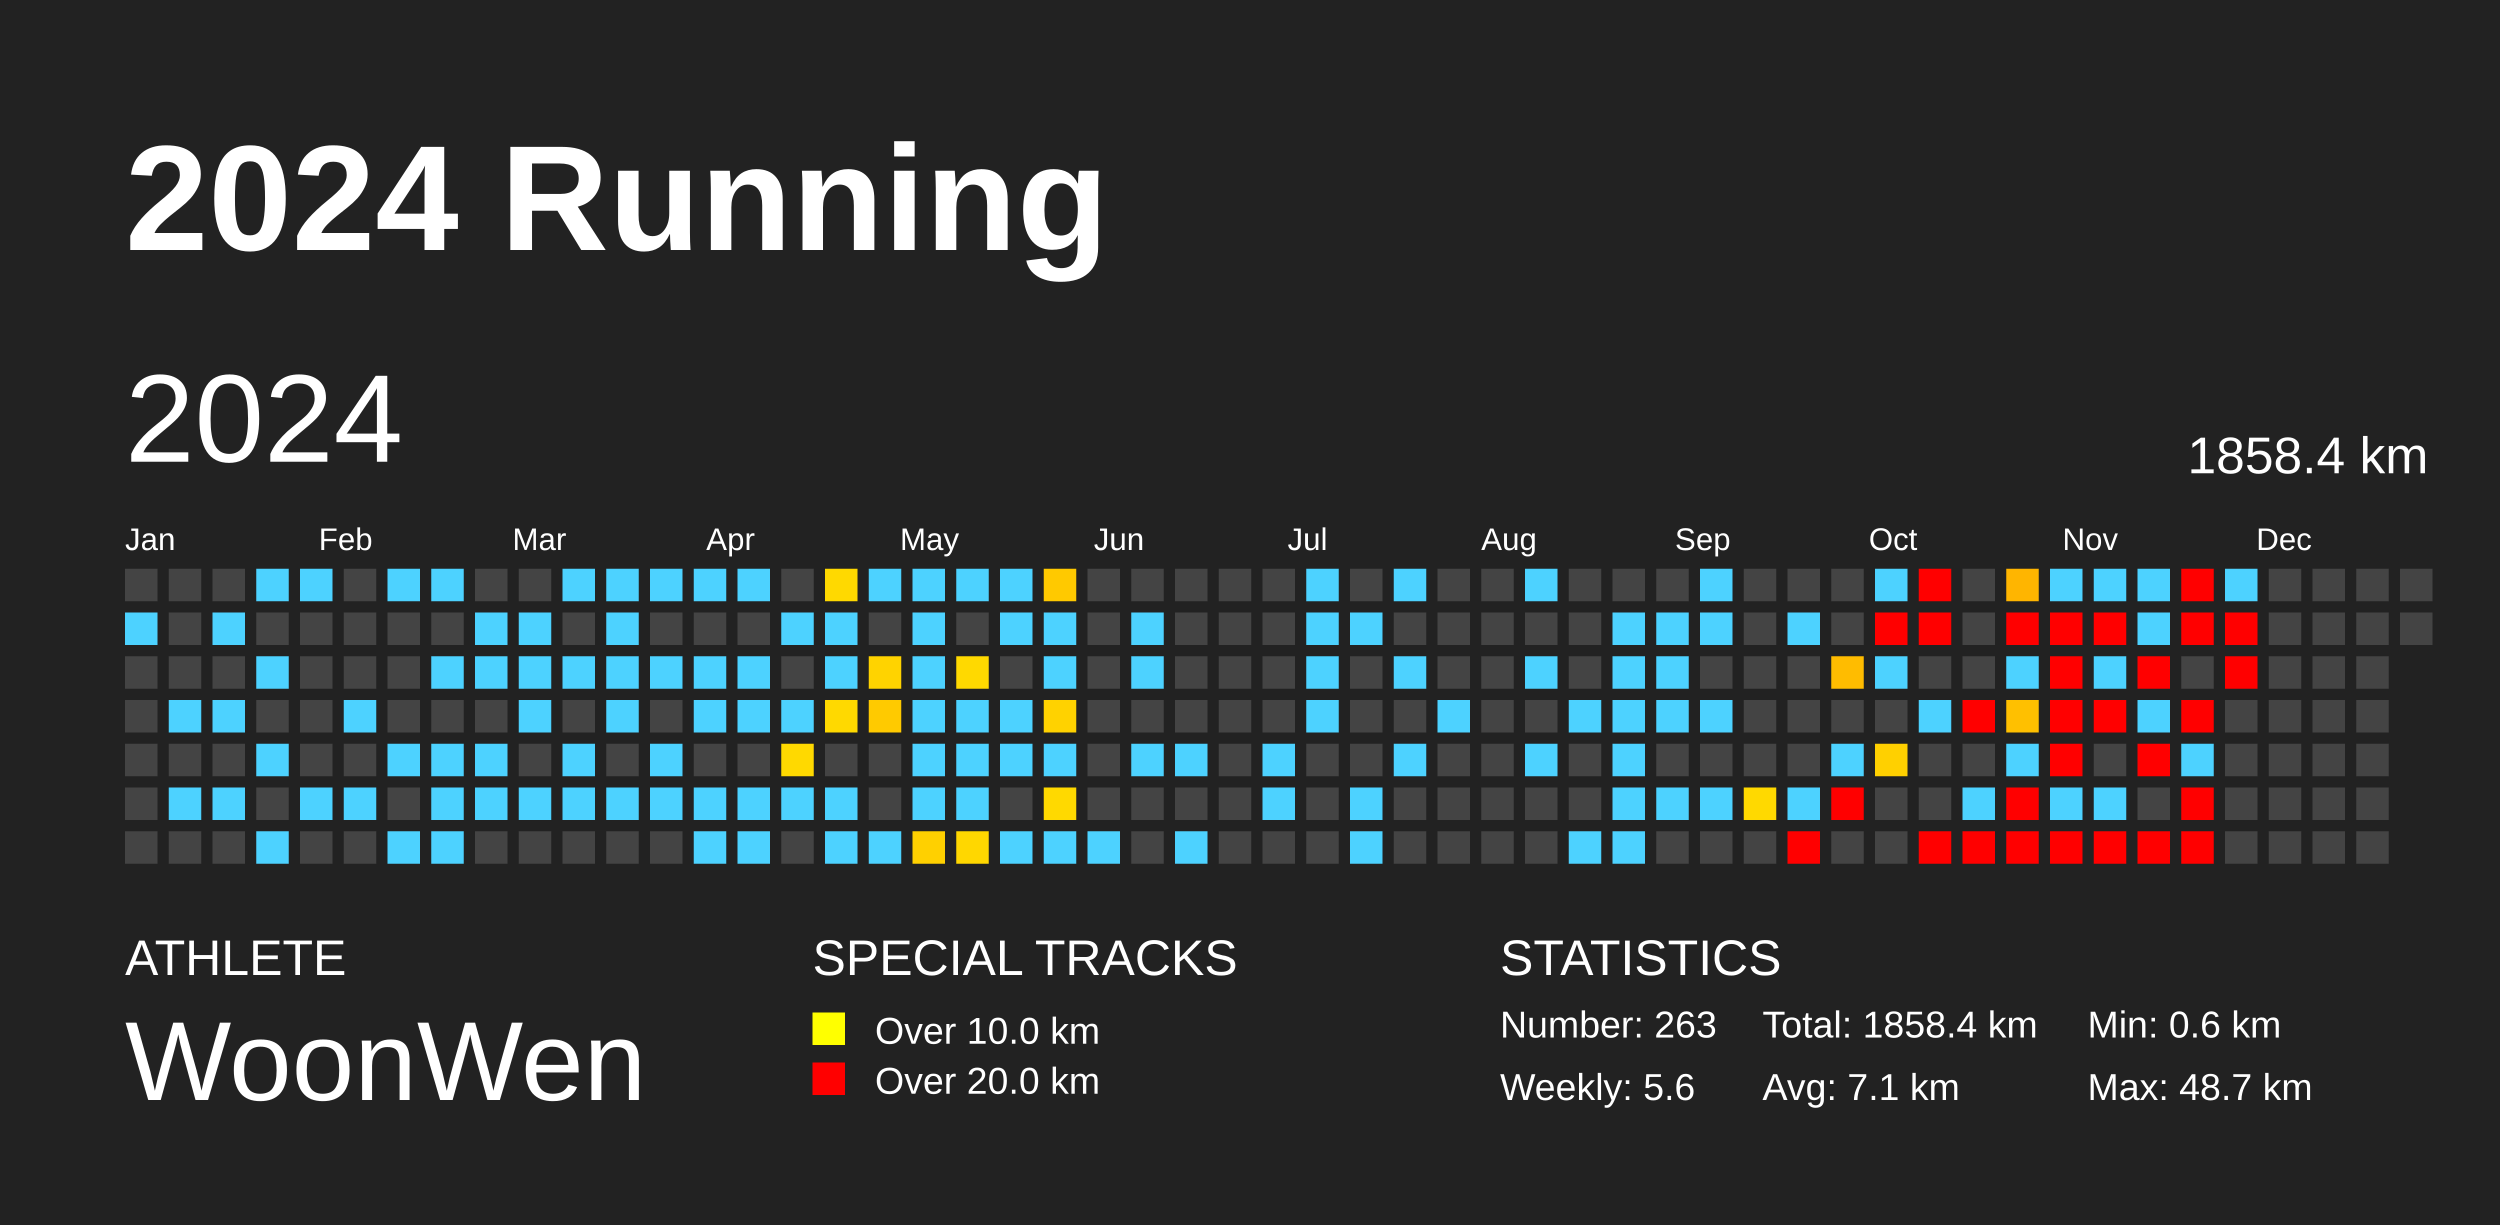
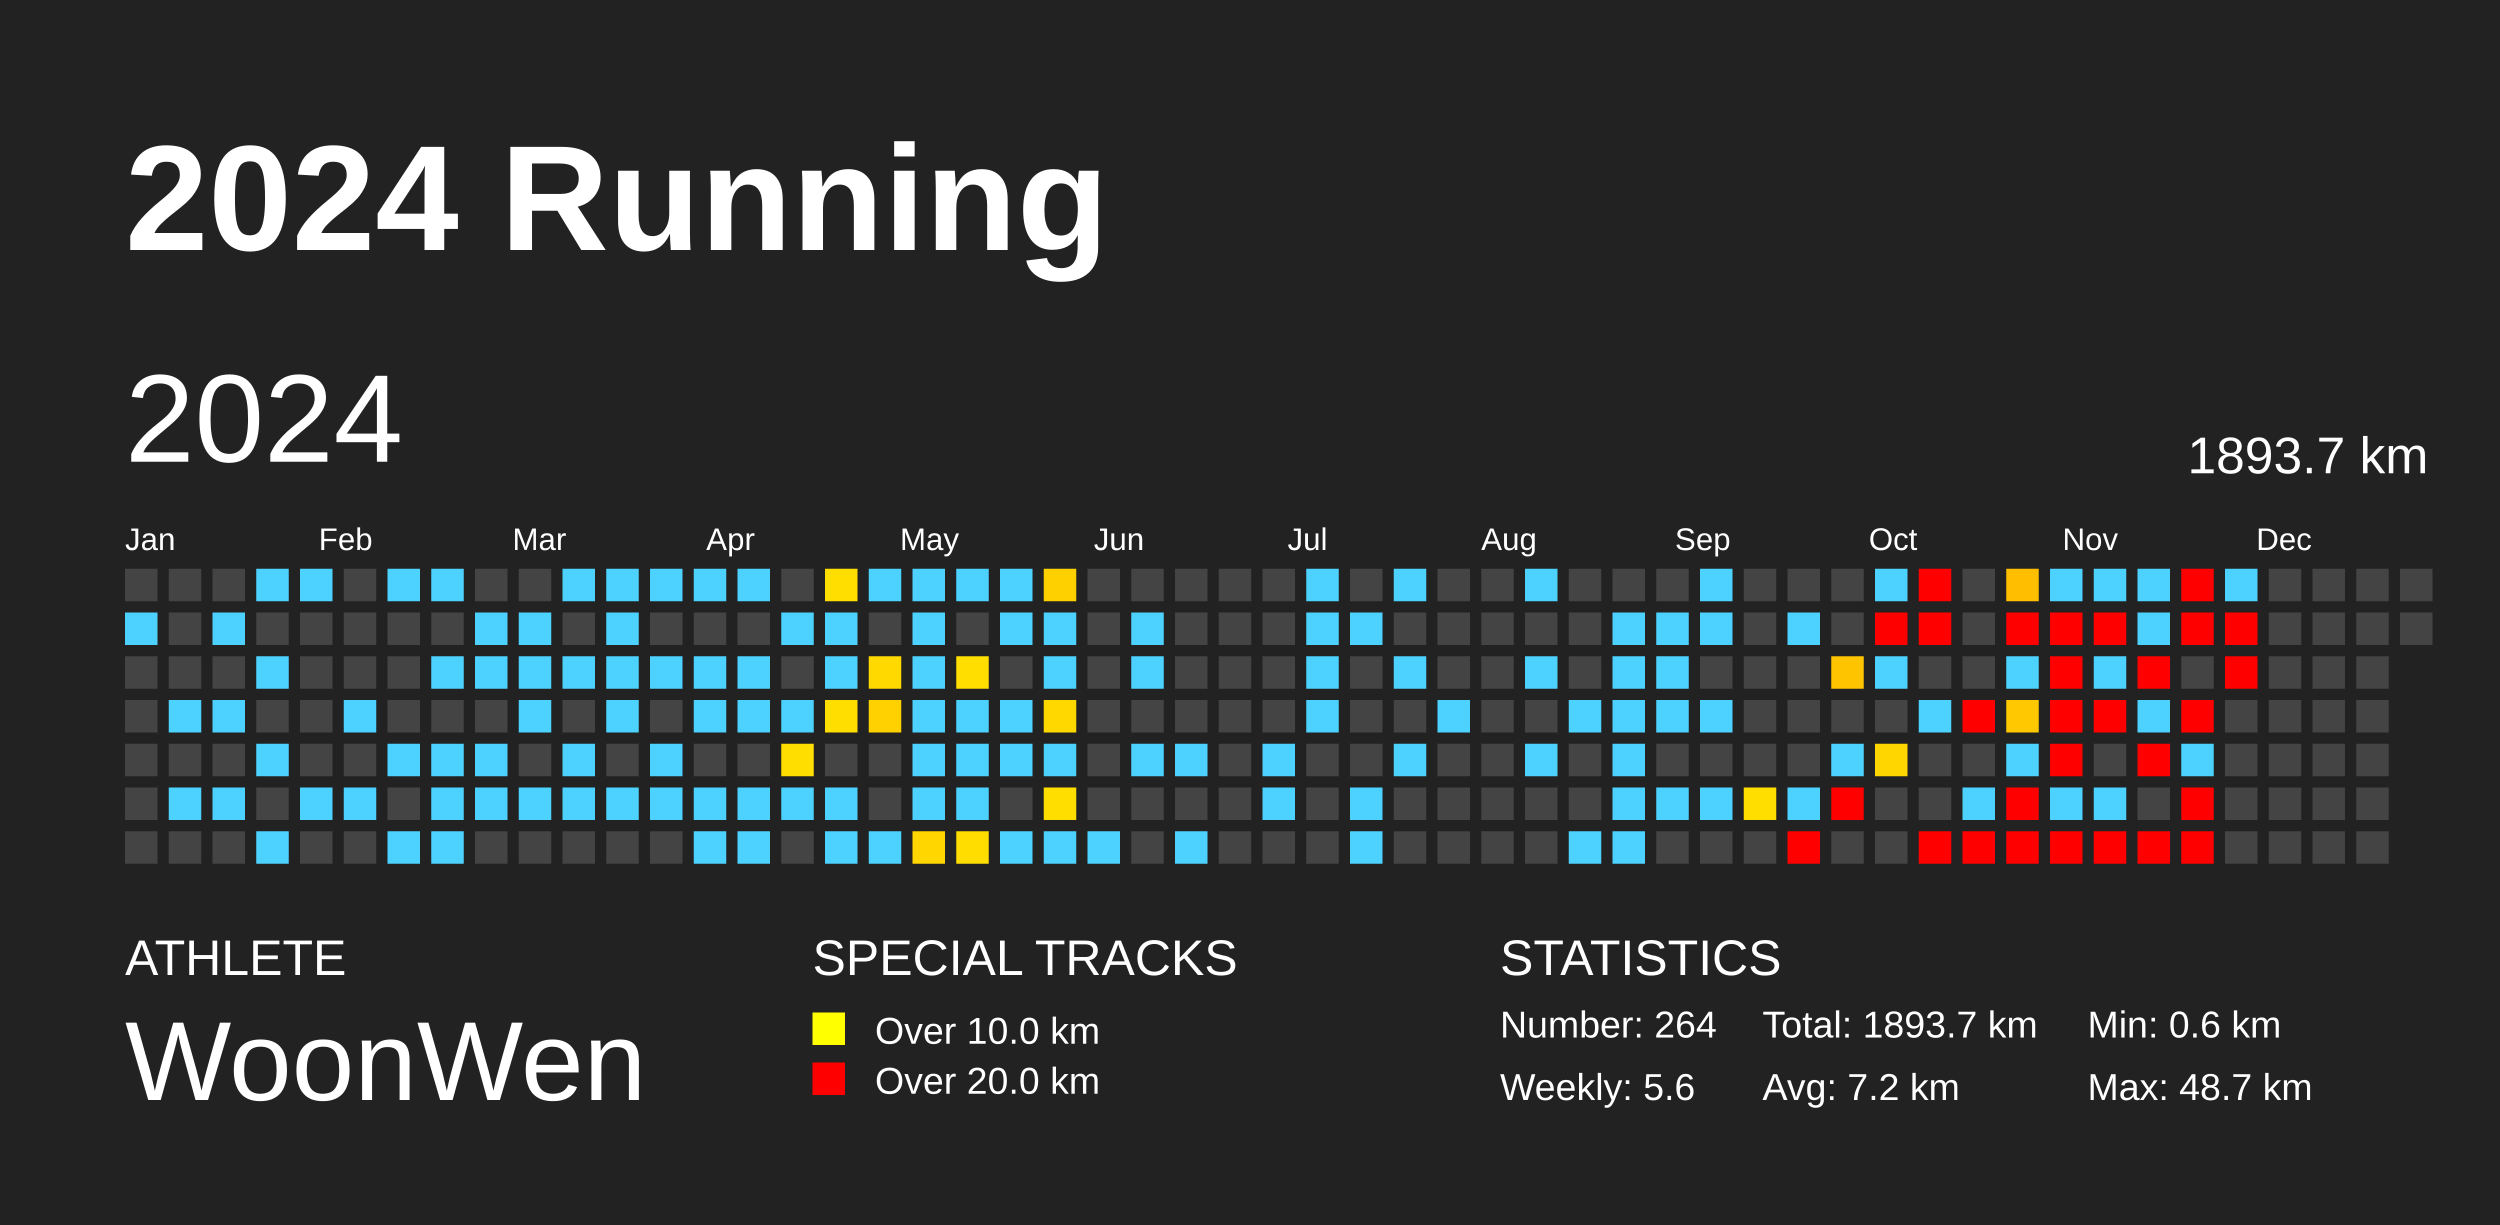
<svg xmlns="http://www.w3.org/2000/svg" baseProfile="full" height="98mm" version="1.1" viewBox="0,0,200,98" width="200mm">
  <defs />
  <rect fill="#222222" height="98" width="200" x="0" y="0" />
  <text fill="#FFFFFF" style="font-size:12px; font-family:Arial; font-weight:bold;" x="10" y="20">2024 Running</text>
  <text fill="#FFFFFF" style="font-size:4px; font-family:Arial" x="10" y="78">ATHLETE</text>
  <text fill="#FFFFFF" style="font-size:9px; font-family:Arial" x="10" y="88">WoonWen</text>
  <text fill="#FFFFFF" style="font-size:4px; font-family:Arial" x="65" y="78">SPECIAL TRACKS</text>
  <rect fill="yellow" height="2.6" width="2.6" x="65" y="81" />
  <text fill="#FFFFFF" style="font-size:3px; font-family:Arial" x="70" y="83.5">Over 10.0 km</text>
  <rect fill="red" height="2.6" width="2.6" x="65" y="85" />
  <text fill="#FFFFFF" style="font-size:3px; font-family:Arial" x="70" y="87.5">Over 20.0 km</text>
  <text fill="#FFFFFF" style="font-size:4px; font-family:Arial" x="120" y="78">STATISTICS</text>
-   <text fill="#FFFFFF" style="font-size:3px; font-family:Arial" x="120" y="83">Number: 263</text>
+   <text fill="#FFFFFF" style="font-size:3px; font-family:Arial" x="120" y="83">Number: 264</text>
  <text fill="#FFFFFF" style="font-size:3px; font-family:Arial" x="120" y="88">Weekly: 5.6</text>
-   <text fill="#FFFFFF" style="font-size:3px; font-family:Arial" x="141" y="83">Total: 1858.4 km</text>
-   <text fill="#FFFFFF" style="font-size:3px; font-family:Arial" x="141" y="88">Avg: 7.1 km</text>
+   <text fill="#FFFFFF" style="font-size:3px; font-family:Arial" x="141" y="83">Total: 1893.7 km</text>
+   <text fill="#FFFFFF" style="font-size:3px; font-family:Arial" x="141" y="88">Avg: 7.2 km</text>
  <text fill="#FFFFFF" style="font-size:3px; font-family:Arial" x="167" y="83">Min: 0.6 km</text>
  <text fill="#FFFFFF" style="font-size:3px; font-family:Arial" x="167" y="88">Max: 48.7 km</text>
  <text dominant-baseline="hanging" fill="#FFFFFF" style="font-size:10.0px; font-family:Arial;" x="10" y="30">2024</text>
-   <text dominant-baseline="hanging" fill="#FFFFFF" style="font-size:4.125px; font-family:Arial;" x="175" y="35">1858.4 km</text>
+   <text dominant-baseline="hanging" fill="#FFFFFF" style="font-size:4.125px; font-family:Arial;" x="175" y="35">1893.7 km</text>
  <text fill="#FFFFFF" style="font-size:2.5px; font-family:Arial" x="10.0" y="44">Jan</text>
  <text fill="#FFFFFF" style="font-size:2.5px; font-family:Arial" x="25.5" y="44">Feb</text>
  <text fill="#FFFFFF" style="font-size:2.5px; font-family:Arial" x="41.0" y="44">Mar</text>
  <text fill="#FFFFFF" style="font-size:2.5px; font-family:Arial" x="56.5" y="44">Apr</text>
  <text fill="#FFFFFF" style="font-size:2.5px; font-family:Arial" x="72.0" y="44">May</text>
  <text fill="#FFFFFF" style="font-size:2.5px; font-family:Arial" x="87.5" y="44">Jun</text>
  <text fill="#FFFFFF" style="font-size:2.5px; font-family:Arial" x="103.0" y="44">Jul</text>
  <text fill="#FFFFFF" style="font-size:2.5px; font-family:Arial" x="118.5" y="44">Aug</text>
  <text fill="#FFFFFF" style="font-size:2.5px; font-family:Arial" x="134.0" y="44">Sep</text>
  <text fill="#FFFFFF" style="font-size:2.5px; font-family:Arial" x="149.5" y="44">Oct</text>
  <text fill="#FFFFFF" style="font-size:2.5px; font-family:Arial" x="165.0" y="44">Nov</text>
  <text fill="#FFFFFF" style="font-size:2.5px; font-family:Arial" x="180.5" y="44">Dec</text>
  <rect fill="#444444" height="2.6" width="2.6" x="10.0" y="45.5" />
  <rect fill="#4dd2ff" height="2.6" width="2.6" x="10.0" y="49.0" />
  <rect fill="#444444" height="2.6" width="2.6" x="10.0" y="52.5" />
  <rect fill="#444444" height="2.6" width="2.6" x="10.0" y="56.0" />
  <rect fill="#444444" height="2.6" width="2.6" x="10.0" y="59.5" />
  <rect fill="#444444" height="2.6" width="2.6" x="10.0" y="63.0" />
  <rect fill="#444444" height="2.6" width="2.6" x="10.0" y="66.5" />
  <rect fill="#444444" height="2.6" width="2.6" x="13.5" y="45.5" />
  <rect fill="#444444" height="2.6" width="2.6" x="13.5" y="49.0" />
  <rect fill="#444444" height="2.6" width="2.6" x="13.5" y="52.5" />
  <rect fill="#4dd2ff" height="2.6" width="2.6" x="13.5" y="56.0" />
  <rect fill="#444444" height="2.6" width="2.6" x="13.5" y="59.5" />
  <rect fill="#4dd2ff" height="2.6" width="2.6" x="13.5" y="63.0" />
  <rect fill="#444444" height="2.6" width="2.6" x="13.5" y="66.5" />
  <rect fill="#444444" height="2.6" width="2.6" x="17.0" y="45.5" />
  <rect fill="#4dd2ff" height="2.6" width="2.6" x="17.0" y="49.0" />
  <rect fill="#444444" height="2.6" width="2.6" x="17.0" y="52.5" />
  <rect fill="#4dd2ff" height="2.6" width="2.6" x="17.0" y="56.0" />
  <rect fill="#444444" height="2.6" width="2.6" x="17.0" y="59.5" />
  <rect fill="#4dd2ff" height="2.6" width="2.6" x="17.0" y="63.0" />
  <rect fill="#444444" height="2.6" width="2.6" x="17.0" y="66.5" />
  <rect fill="#4dd2ff" height="2.6" width="2.6" x="20.5" y="45.5" />
  <rect fill="#444444" height="2.6" width="2.6" x="20.5" y="49.0" />
  <rect fill="#4dd2ff" height="2.6" width="2.6" x="20.5" y="52.5" />
  <rect fill="#444444" height="2.6" width="2.6" x="20.5" y="56.0" />
  <rect fill="#4dd2ff" height="2.6" width="2.6" x="20.5" y="59.5" />
  <rect fill="#444444" height="2.6" width="2.6" x="20.5" y="63.0" />
  <rect fill="#4dd2ff" height="2.6" width="2.6" x="20.5" y="66.5" />
  <rect fill="#4dd2ff" height="2.6" width="2.6" x="24.0" y="45.5" />
  <rect fill="#444444" height="2.6" width="2.6" x="24.0" y="49.0" />
  <rect fill="#444444" height="2.6" width="2.6" x="24.0" y="52.5" />
  <rect fill="#444444" height="2.6" width="2.6" x="24.0" y="56.0" />
  <rect fill="#444444" height="2.6" width="2.6" x="24.0" y="59.5" />
  <rect fill="#4dd2ff" height="2.6" width="2.6" x="24.0" y="63.0" />
  <rect fill="#444444" height="2.6" width="2.6" x="24.0" y="66.5" />
  <rect fill="#444444" height="2.6" width="2.6" x="27.5" y="45.5" />
  <rect fill="#444444" height="2.6" width="2.6" x="27.5" y="49.0" />
  <rect fill="#444444" height="2.6" width="2.6" x="27.5" y="52.5" />
  <rect fill="#4dd2ff" height="2.6" width="2.6" x="27.5" y="56.0" />
  <rect fill="#444444" height="2.6" width="2.6" x="27.5" y="59.5" />
  <rect fill="#4dd2ff" height="2.6" width="2.6" x="27.5" y="63.0" />
  <rect fill="#444444" height="2.6" width="2.6" x="27.5" y="66.5" />
  <rect fill="#4dd2ff" height="2.6" width="2.6" x="31.0" y="45.5" />
  <rect fill="#444444" height="2.6" width="2.6" x="31.0" y="49.0" />
  <rect fill="#444444" height="2.6" width="2.6" x="31.0" y="52.5" />
  <rect fill="#444444" height="2.6" width="2.6" x="31.0" y="56.0" />
  <rect fill="#4dd2ff" height="2.6" width="2.6" x="31.0" y="59.5" />
  <rect fill="#444444" height="2.6" width="2.6" x="31.0" y="63.0" />
  <rect fill="#4dd2ff" height="2.6" width="2.6" x="31.0" y="66.5" />
  <rect fill="#4dd2ff" height="2.6" width="2.6" x="34.5" y="45.5" />
  <rect fill="#444444" height="2.6" width="2.6" x="34.5" y="49.0" />
  <rect fill="#4dd2ff" height="2.6" width="2.6" x="34.5" y="52.5" />
  <rect fill="#444444" height="2.6" width="2.6" x="34.5" y="56.0" />
  <rect fill="#4dd2ff" height="2.6" width="2.6" x="34.5" y="59.5" />
  <rect fill="#4dd2ff" height="2.6" width="2.6" x="34.5" y="63.0" />
  <rect fill="#4dd2ff" height="2.6" width="2.6" x="34.5" y="66.5" />
  <rect fill="#444444" height="2.6" width="2.6" x="38.0" y="45.5" />
  <rect fill="#4dd2ff" height="2.6" width="2.6" x="38.0" y="49.0" />
  <rect fill="#4dd2ff" height="2.6" width="2.6" x="38.0" y="52.5" />
  <rect fill="#444444" height="2.6" width="2.6" x="38.0" y="56.0" />
  <rect fill="#4dd2ff" height="2.6" width="2.6" x="38.0" y="59.5" />
  <rect fill="#4dd2ff" height="2.6" width="2.6" x="38.0" y="63.0" />
  <rect fill="#444444" height="2.6" width="2.6" x="38.0" y="66.5" />
  <rect fill="#444444" height="2.6" width="2.6" x="41.5" y="45.5" />
  <rect fill="#4dd2ff" height="2.6" width="2.6" x="41.5" y="49.0" />
  <rect fill="#4dd2ff" height="2.6" width="2.6" x="41.5" y="52.5" />
  <rect fill="#4dd2ff" height="2.6" width="2.6" x="41.5" y="56.0" />
  <rect fill="#444444" height="2.6" width="2.6" x="41.5" y="59.5" />
  <rect fill="#4dd2ff" height="2.6" width="2.6" x="41.5" y="63.0" />
  <rect fill="#444444" height="2.6" width="2.6" x="41.5" y="66.5" />
  <rect fill="#4dd2ff" height="2.6" width="2.6" x="45.0" y="45.5" />
  <rect fill="#444444" height="2.6" width="2.6" x="45.0" y="49.0" />
  <rect fill="#4dd2ff" height="2.6" width="2.6" x="45.0" y="52.5" />
  <rect fill="#444444" height="2.6" width="2.6" x="45.0" y="56.0" />
  <rect fill="#4dd2ff" height="2.6" width="2.6" x="45.0" y="59.5" />
  <rect fill="#4dd2ff" height="2.6" width="2.6" x="45.0" y="63.0" />
  <rect fill="#444444" height="2.6" width="2.6" x="45.0" y="66.5" />
  <rect fill="#4dd2ff" height="2.6" width="2.6" x="48.5" y="45.5" />
  <rect fill="#4dd2ff" height="2.6" width="2.6" x="48.5" y="49.0" />
  <rect fill="#4dd2ff" height="2.6" width="2.6" x="48.5" y="52.5" />
  <rect fill="#4dd2ff" height="2.6" width="2.6" x="48.5" y="56.0" />
  <rect fill="#444444" height="2.6" width="2.6" x="48.5" y="59.5" />
  <rect fill="#4dd2ff" height="2.6" width="2.6" x="48.5" y="63.0" />
  <rect fill="#444444" height="2.6" width="2.6" x="48.5" y="66.5" />
  <rect fill="#4dd2ff" height="2.6" width="2.6" x="52.0" y="45.5" />
  <rect fill="#444444" height="2.6" width="2.6" x="52.0" y="49.0" />
  <rect fill="#4dd2ff" height="2.6" width="2.6" x="52.0" y="52.5" />
  <rect fill="#444444" height="2.6" width="2.6" x="52.0" y="56.0" />
  <rect fill="#4dd2ff" height="2.6" width="2.6" x="52.0" y="59.5" />
  <rect fill="#4dd2ff" height="2.6" width="2.6" x="52.0" y="63.0" />
  <rect fill="#444444" height="2.6" width="2.6" x="52.0" y="66.5" />
  <rect fill="#4dd2ff" height="2.6" width="2.6" x="55.5" y="45.5" />
  <rect fill="#444444" height="2.6" width="2.6" x="55.5" y="49.0" />
  <rect fill="#4dd2ff" height="2.6" width="2.6" x="55.5" y="52.5" />
  <rect fill="#4dd2ff" height="2.6" width="2.6" x="55.5" y="56.0" />
  <rect fill="#444444" height="2.6" width="2.6" x="55.5" y="59.5" />
  <rect fill="#4dd2ff" height="2.6" width="2.6" x="55.5" y="63.0" />
  <rect fill="#4dd2ff" height="2.6" width="2.6" x="55.5" y="66.5" />
  <rect fill="#4dd2ff" height="2.6" width="2.6" x="59.0" y="45.5" />
  <rect fill="#444444" height="2.6" width="2.6" x="59.0" y="49.0" />
  <rect fill="#4dd2ff" height="2.6" width="2.6" x="59.0" y="52.5" />
  <rect fill="#4dd2ff" height="2.6" width="2.6" x="59.0" y="56.0" />
  <rect fill="#444444" height="2.6" width="2.6" x="59.0" y="59.5" />
  <rect fill="#4dd2ff" height="2.6" width="2.6" x="59.0" y="63.0" />
  <rect fill="#4dd2ff" height="2.6" width="2.6" x="59.0" y="66.5" />
  <rect fill="#444444" height="2.6" width="2.6" x="62.5" y="45.5" />
  <rect fill="#4dd2ff" height="2.6" width="2.6" x="62.5" y="49.0" />
  <rect fill="#444444" height="2.6" width="2.6" x="62.5" y="52.5" />
  <rect fill="#4dd2ff" height="2.6" width="2.6" x="62.5" y="56.0" />
-   <rect fill="#ffd900" height="2.6" width="2.6" x="62.5" y="59.5" />
+   <rect fill="#ffde00" height="2.6" width="2.6" x="62.5" y="59.5" />
  <rect fill="#4dd2ff" height="2.6" width="2.6" x="62.5" y="63.0" />
  <rect fill="#444444" height="2.6" width="2.6" x="62.5" y="66.5" />
-   <rect fill="#ffd900" height="2.6" width="2.6" x="66.0" y="45.5" />
+   <rect fill="#ffde00" height="2.6" width="2.6" x="66.0" y="45.5" />
  <rect fill="#4dd2ff" height="2.6" width="2.6" x="66.0" y="49.0" />
  <rect fill="#4dd2ff" height="2.6" width="2.6" x="66.0" y="52.5" />
-   <rect fill="#ffd900" height="2.6" width="2.6" x="66.0" y="56.0" />
+   <rect fill="#ffde00" height="2.6" width="2.6" x="66.0" y="56.0" />
  <rect fill="#444444" height="2.6" width="2.6" x="66.0" y="59.5" />
  <rect fill="#4dd2ff" height="2.6" width="2.6" x="66.0" y="63.0" />
  <rect fill="#4dd2ff" height="2.6" width="2.6" x="66.0" y="66.5" />
  <rect fill="#4dd2ff" height="2.6" width="2.6" x="69.5" y="45.5" />
  <rect fill="#444444" height="2.6" width="2.6" x="69.5" y="49.0" />
-   <rect fill="#ffd300" height="2.6" width="2.6" x="69.5" y="52.5" />
-   <rect fill="#ffca00" height="2.6" width="2.6" x="69.5" y="56.0" />
+   <rect fill="#ffd900" height="2.6" width="2.6" x="69.5" y="52.5" />
+   <rect fill="#ffd100" height="2.6" width="2.6" x="69.5" y="56.0" />
  <rect fill="#444444" height="2.6" width="2.6" x="69.5" y="59.5" />
  <rect fill="#444444" height="2.6" width="2.6" x="69.5" y="63.0" />
  <rect fill="#4dd2ff" height="2.6" width="2.6" x="69.5" y="66.5" />
  <rect fill="#4dd2ff" height="2.6" width="2.6" x="73.0" y="45.5" />
  <rect fill="#4dd2ff" height="2.6" width="2.6" x="73.0" y="49.0" />
  <rect fill="#4dd2ff" height="2.6" width="2.6" x="73.0" y="52.5" />
  <rect fill="#4dd2ff" height="2.6" width="2.6" x="73.0" y="56.0" />
  <rect fill="#4dd2ff" height="2.6" width="2.6" x="73.0" y="59.5" />
  <rect fill="#4dd2ff" height="2.6" width="2.6" x="73.0" y="63.0" />
-   <rect fill="#ffd000" height="2.6" width="2.6" x="73.0" y="66.5" />
+   <rect fill="#ffd600" height="2.6" width="2.6" x="73.0" y="66.5" />
  <rect fill="#4dd2ff" height="2.6" width="2.6" x="76.5" y="45.5" />
  <rect fill="#444444" height="2.6" width="2.6" x="76.5" y="49.0" />
-   <rect fill="#ffd900" height="2.6" width="2.6" x="76.5" y="52.5" />
+   <rect fill="#ffde00" height="2.6" width="2.6" x="76.5" y="52.5" />
  <rect fill="#4dd2ff" height="2.6" width="2.6" x="76.5" y="56.0" />
  <rect fill="#4dd2ff" height="2.6" width="2.6" x="76.5" y="59.5" />
  <rect fill="#4dd2ff" height="2.6" width="2.6" x="76.5" y="63.0" />
-   <rect fill="#ffd700" height="2.6" width="2.6" x="76.5" y="66.5" />
+   <rect fill="#ffdd00" height="2.6" width="2.6" x="76.5" y="66.5" />
  <rect fill="#4dd2ff" height="2.6" width="2.6" x="80.0" y="45.5" />
  <rect fill="#4dd2ff" height="2.6" width="2.6" x="80.0" y="49.0" />
  <rect fill="#444444" height="2.6" width="2.6" x="80.0" y="52.5" />
  <rect fill="#4dd2ff" height="2.6" width="2.6" x="80.0" y="56.0" />
  <rect fill="#4dd2ff" height="2.6" width="2.6" x="80.0" y="59.5" />
  <rect fill="#444444" height="2.6" width="2.6" x="80.0" y="63.0" />
  <rect fill="#4dd2ff" height="2.6" width="2.6" x="80.0" y="66.5" />
-   <rect fill="#ffc900" height="2.6" width="2.6" x="83.5" y="45.5" />
+   <rect fill="#ffd000" height="2.6" width="2.6" x="83.5" y="45.5" />
  <rect fill="#4dd2ff" height="2.6" width="2.6" x="83.5" y="49.0" />
  <rect fill="#4dd2ff" height="2.6" width="2.6" x="83.5" y="52.5" />
-   <rect fill="#ffd200" height="2.6" width="2.6" x="83.5" y="56.0" />
+   <rect fill="#ffd800" height="2.6" width="2.6" x="83.5" y="56.0" />
  <rect fill="#4dd2ff" height="2.6" width="2.6" x="83.5" y="59.5" />
-   <rect fill="#ffd900" height="2.6" width="2.6" x="83.5" y="63.0" />
+   <rect fill="#ffde00" height="2.6" width="2.6" x="83.5" y="63.0" />
  <rect fill="#4dd2ff" height="2.6" width="2.6" x="83.5" y="66.5" />
  <rect fill="#444444" height="2.6" width="2.6" x="87.0" y="45.5" />
  <rect fill="#444444" height="2.6" width="2.6" x="87.0" y="49.0" />
  <rect fill="#444444" height="2.6" width="2.6" x="87.0" y="52.5" />
  <rect fill="#444444" height="2.6" width="2.6" x="87.0" y="56.0" />
  <rect fill="#444444" height="2.6" width="2.6" x="87.0" y="59.5" />
  <rect fill="#444444" height="2.6" width="2.6" x="87.0" y="63.0" />
  <rect fill="#4dd2ff" height="2.6" width="2.6" x="87.0" y="66.5" />
  <rect fill="#444444" height="2.6" width="2.6" x="90.5" y="45.5" />
  <rect fill="#4dd2ff" height="2.6" width="2.6" x="90.5" y="49.0" />
  <rect fill="#4dd2ff" height="2.6" width="2.6" x="90.5" y="52.5" />
  <rect fill="#444444" height="2.6" width="2.6" x="90.5" y="56.0" />
  <rect fill="#4dd2ff" height="2.6" width="2.6" x="90.5" y="59.5" />
  <rect fill="#444444" height="2.6" width="2.6" x="90.5" y="63.0" />
  <rect fill="#444444" height="2.6" width="2.6" x="90.5" y="66.5" />
  <rect fill="#444444" height="2.6" width="2.6" x="94.0" y="45.5" />
  <rect fill="#444444" height="2.6" width="2.6" x="94.0" y="49.0" />
  <rect fill="#444444" height="2.6" width="2.6" x="94.0" y="52.5" />
  <rect fill="#444444" height="2.6" width="2.6" x="94.0" y="56.0" />
  <rect fill="#4dd2ff" height="2.6" width="2.6" x="94.0" y="59.5" />
  <rect fill="#444444" height="2.6" width="2.6" x="94.0" y="63.0" />
  <rect fill="#4dd2ff" height="2.6" width="2.6" x="94.0" y="66.5" />
  <rect fill="#444444" height="2.6" width="2.6" x="97.5" y="45.5" />
  <rect fill="#444444" height="2.6" width="2.6" x="97.5" y="49.0" />
  <rect fill="#444444" height="2.6" width="2.6" x="97.5" y="52.5" />
  <rect fill="#444444" height="2.6" width="2.6" x="97.5" y="56.0" />
  <rect fill="#444444" height="2.6" width="2.6" x="97.5" y="59.5" />
  <rect fill="#444444" height="2.6" width="2.6" x="97.5" y="63.0" />
  <rect fill="#444444" height="2.6" width="2.6" x="97.5" y="66.5" />
  <rect fill="#444444" height="2.6" width="2.6" x="101.0" y="45.5" />
  <rect fill="#444444" height="2.6" width="2.6" x="101.0" y="49.0" />
  <rect fill="#444444" height="2.6" width="2.6" x="101.0" y="52.5" />
  <rect fill="#444444" height="2.6" width="2.6" x="101.0" y="56.0" />
  <rect fill="#4dd2ff" height="2.6" width="2.6" x="101.0" y="59.5" />
  <rect fill="#4dd2ff" height="2.6" width="2.6" x="101.0" y="63.0" />
  <rect fill="#444444" height="2.6" width="2.6" x="101.0" y="66.5" />
  <rect fill="#4dd2ff" height="2.6" width="2.6" x="104.5" y="45.5" />
  <rect fill="#4dd2ff" height="2.6" width="2.6" x="104.5" y="49.0" />
  <rect fill="#4dd2ff" height="2.6" width="2.6" x="104.5" y="52.5" />
  <rect fill="#4dd2ff" height="2.6" width="2.6" x="104.5" y="56.0" />
  <rect fill="#444444" height="2.6" width="2.6" x="104.5" y="59.5" />
  <rect fill="#444444" height="2.6" width="2.6" x="104.5" y="63.0" />
  <rect fill="#444444" height="2.6" width="2.6" x="104.5" y="66.5" />
  <rect fill="#444444" height="2.6" width="2.6" x="108.0" y="45.5" />
  <rect fill="#4dd2ff" height="2.6" width="2.6" x="108.0" y="49.0" />
  <rect fill="#444444" height="2.6" width="2.6" x="108.0" y="52.5" />
  <rect fill="#444444" height="2.6" width="2.6" x="108.0" y="56.0" />
  <rect fill="#444444" height="2.6" width="2.6" x="108.0" y="59.5" />
  <rect fill="#4dd2ff" height="2.6" width="2.6" x="108.0" y="63.0" />
  <rect fill="#4dd2ff" height="2.6" width="2.6" x="108.0" y="66.5" />
  <rect fill="#4dd2ff" height="2.6" width="2.6" x="111.5" y="45.5" />
  <rect fill="#444444" height="2.6" width="2.6" x="111.5" y="49.0" />
  <rect fill="#4dd2ff" height="2.6" width="2.6" x="111.5" y="52.5" />
  <rect fill="#444444" height="2.6" width="2.6" x="111.5" y="56.0" />
  <rect fill="#4dd2ff" height="2.6" width="2.6" x="111.5" y="59.5" />
  <rect fill="#444444" height="2.6" width="2.6" x="111.5" y="63.0" />
  <rect fill="#444444" height="2.6" width="2.6" x="111.5" y="66.5" />
  <rect fill="#444444" height="2.6" width="2.6" x="115.0" y="45.5" />
  <rect fill="#444444" height="2.6" width="2.6" x="115.0" y="49.0" />
  <rect fill="#444444" height="2.6" width="2.6" x="115.0" y="52.5" />
  <rect fill="#4dd2ff" height="2.6" width="2.6" x="115.0" y="56.0" />
  <rect fill="#444444" height="2.6" width="2.6" x="115.0" y="59.5" />
  <rect fill="#444444" height="2.6" width="2.6" x="115.0" y="63.0" />
  <rect fill="#444444" height="2.6" width="2.6" x="115.0" y="66.5" />
  <rect fill="#444444" height="2.6" width="2.6" x="118.5" y="45.5" />
  <rect fill="#444444" height="2.6" width="2.6" x="118.5" y="49.0" />
  <rect fill="#444444" height="2.6" width="2.6" x="118.5" y="52.5" />
  <rect fill="#444444" height="2.6" width="2.6" x="118.5" y="56.0" />
  <rect fill="#444444" height="2.6" width="2.6" x="118.5" y="59.5" />
  <rect fill="#444444" height="2.6" width="2.6" x="118.5" y="63.0" />
  <rect fill="#444444" height="2.6" width="2.6" x="118.5" y="66.5" />
  <rect fill="#4dd2ff" height="2.6" width="2.6" x="122.0" y="45.5" />
  <rect fill="#444444" height="2.6" width="2.6" x="122.0" y="49.0" />
  <rect fill="#4dd2ff" height="2.6" width="2.6" x="122.0" y="52.5" />
  <rect fill="#444444" height="2.6" width="2.6" x="122.0" y="56.0" />
  <rect fill="#4dd2ff" height="2.6" width="2.6" x="122.0" y="59.5" />
  <rect fill="#444444" height="2.6" width="2.6" x="122.0" y="63.0" />
  <rect fill="#444444" height="2.6" width="2.6" x="122.0" y="66.5" />
  <rect fill="#444444" height="2.6" width="2.6" x="125.5" y="45.5" />
  <rect fill="#444444" height="2.6" width="2.6" x="125.5" y="49.0" />
  <rect fill="#444444" height="2.6" width="2.6" x="125.5" y="52.5" />
  <rect fill="#4dd2ff" height="2.6" width="2.6" x="125.5" y="56.0" />
  <rect fill="#444444" height="2.6" width="2.6" x="125.5" y="59.5" />
  <rect fill="#444444" height="2.6" width="2.6" x="125.5" y="63.0" />
  <rect fill="#4dd2ff" height="2.6" width="2.6" x="125.5" y="66.5" />
  <rect fill="#444444" height="2.6" width="2.6" x="129.0" y="45.5" />
  <rect fill="#4dd2ff" height="2.6" width="2.6" x="129.0" y="49.0" />
  <rect fill="#4dd2ff" height="2.6" width="2.6" x="129.0" y="52.5" />
  <rect fill="#4dd2ff" height="2.6" width="2.6" x="129.0" y="56.0" />
  <rect fill="#4dd2ff" height="2.6" width="2.6" x="129.0" y="59.5" />
  <rect fill="#4dd2ff" height="2.6" width="2.6" x="129.0" y="63.0" />
  <rect fill="#4dd2ff" height="2.6" width="2.6" x="129.0" y="66.5" />
  <rect fill="#444444" height="2.6" width="2.6" x="132.5" y="45.5" />
  <rect fill="#4dd2ff" height="2.6" width="2.6" x="132.5" y="49.0" />
  <rect fill="#4dd2ff" height="2.6" width="2.6" x="132.5" y="52.5" />
  <rect fill="#4dd2ff" height="2.6" width="2.6" x="132.5" y="56.0" />
  <rect fill="#444444" height="2.6" width="2.6" x="132.5" y="59.5" />
  <rect fill="#4dd2ff" height="2.6" width="2.6" x="132.5" y="63.0" />
  <rect fill="#444444" height="2.6" width="2.6" x="132.5" y="66.5" />
  <rect fill="#4dd2ff" height="2.6" width="2.6" x="136.0" y="45.5" />
  <rect fill="#4dd2ff" height="2.6" width="2.6" x="136.0" y="49.0" />
  <rect fill="#444444" height="2.6" width="2.6" x="136.0" y="52.5" />
  <rect fill="#4dd2ff" height="2.6" width="2.6" x="136.0" y="56.0" />
  <rect fill="#444444" height="2.6" width="2.6" x="136.0" y="59.5" />
  <rect fill="#4dd2ff" height="2.6" width="2.6" x="136.0" y="63.0" />
  <rect fill="#444444" height="2.6" width="2.6" x="136.0" y="66.5" />
  <rect fill="#444444" height="2.6" width="2.6" x="139.5" y="45.5" />
  <rect fill="#444444" height="2.6" width="2.6" x="139.5" y="49.0" />
  <rect fill="#444444" height="2.6" width="2.6" x="139.5" y="52.5" />
  <rect fill="#444444" height="2.6" width="2.6" x="139.5" y="56.0" />
  <rect fill="#444444" height="2.6" width="2.6" x="139.5" y="59.5" />
-   <rect fill="#ffd900" height="2.6" width="2.6" x="139.5" y="63.0" />
+   <rect fill="#ffde00" height="2.6" width="2.6" x="139.5" y="63.0" />
  <rect fill="#444444" height="2.6" width="2.6" x="139.5" y="66.5" />
  <rect fill="#444444" height="2.6" width="2.6" x="143.0" y="45.5" />
  <rect fill="#4dd2ff" height="2.6" width="2.6" x="143.0" y="49.0" />
  <rect fill="#444444" height="2.6" width="2.6" x="143.0" y="52.5" />
  <rect fill="#444444" height="2.6" width="2.6" x="143.0" y="56.0" />
  <rect fill="#444444" height="2.6" width="2.6" x="143.0" y="59.5" />
  <rect fill="#4dd2ff" height="2.6" width="2.6" x="143.0" y="63.0" />
  <rect fill="red" height="2.6" width="2.6" x="143.0" y="66.5" />
  <rect fill="#444444" height="2.6" width="2.6" x="146.5" y="45.5" />
  <rect fill="#444444" height="2.6" width="2.6" x="146.5" y="49.0" />
-   <rect fill="#ffbc00" height="2.6" width="2.6" x="146.5" y="52.5" />
+   <rect fill="#ffc400" height="2.6" width="2.6" x="146.5" y="52.5" />
  <rect fill="#444444" height="2.6" width="2.6" x="146.5" y="56.0" />
  <rect fill="#4dd2ff" height="2.6" width="2.6" x="146.5" y="59.5" />
  <rect fill="red" height="2.6" width="2.6" x="146.5" y="63.0" />
  <rect fill="#444444" height="2.6" width="2.6" x="146.5" y="66.5" />
  <rect fill="#4dd2ff" height="2.6" width="2.6" x="150.0" y="45.5" />
  <rect fill="red" height="2.6" width="2.6" x="150.0" y="49.0" />
  <rect fill="#4dd2ff" height="2.6" width="2.6" x="150.0" y="52.5" />
  <rect fill="#444444" height="2.6" width="2.6" x="150.0" y="56.0" />
-   <rect fill="#ffd000" height="2.6" width="2.6" x="150.0" y="59.5" />
+   <rect fill="#ffd600" height="2.6" width="2.6" x="150.0" y="59.5" />
  <rect fill="#444444" height="2.6" width="2.6" x="150.0" y="63.0" />
  <rect fill="#444444" height="2.6" width="2.6" x="150.0" y="66.5" />
  <rect fill="red" height="2.6" width="2.6" x="153.5" y="45.5" />
  <rect fill="red" height="2.6" width="2.6" x="153.5" y="49.0" />
  <rect fill="#444444" height="2.6" width="2.6" x="153.5" y="52.5" />
  <rect fill="#4dd2ff" height="2.6" width="2.6" x="153.5" y="56.0" />
  <rect fill="#444444" height="2.6" width="2.6" x="153.5" y="59.5" />
  <rect fill="#444444" height="2.6" width="2.6" x="153.5" y="63.0" />
  <rect fill="red" height="2.6" width="2.6" x="153.5" y="66.5" />
  <rect fill="#444444" height="2.6" width="2.6" x="157.0" y="45.5" />
  <rect fill="#444444" height="2.6" width="2.6" x="157.0" y="49.0" />
  <rect fill="#444444" height="2.6" width="2.6" x="157.0" y="52.5" />
  <rect fill="red" height="2.6" width="2.6" x="157.0" y="56.0" />
  <rect fill="#444444" height="2.6" width="2.6" x="157.0" y="59.5" />
  <rect fill="#4dd2ff" height="2.6" width="2.6" x="157.0" y="63.0" />
  <rect fill="red" height="2.6" width="2.6" x="157.0" y="66.5" />
-   <rect fill="#ffb500" height="2.6" width="2.6" x="160.5" y="45.5" />
+   <rect fill="#ffbf00" height="2.6" width="2.6" x="160.5" y="45.5" />
  <rect fill="red" height="2.6" width="2.6" x="160.5" y="49.0" />
  <rect fill="#4dd2ff" height="2.6" width="2.6" x="160.5" y="52.5" />
-   <rect fill="#ffc000" height="2.6" width="2.6" x="160.5" y="56.0" />
+   <rect fill="#ffc800" height="2.6" width="2.6" x="160.5" y="56.0" />
  <rect fill="#4dd2ff" height="2.6" width="2.6" x="160.5" y="59.5" />
  <rect fill="red" height="2.6" width="2.6" x="160.5" y="63.0" />
  <rect fill="red" height="2.6" width="2.6" x="160.5" y="66.5" />
  <rect fill="#4dd2ff" height="2.6" width="2.6" x="164.0" y="45.5" />
  <rect fill="red" height="2.6" width="2.6" x="164.0" y="49.0" />
  <rect fill="red" height="2.6" width="2.6" x="164.0" y="52.5" />
  <rect fill="red" height="2.6" width="2.6" x="164.0" y="56.0" />
  <rect fill="red" height="2.6" width="2.6" x="164.0" y="59.5" />
  <rect fill="#4dd2ff" height="2.6" width="2.6" x="164.0" y="63.0" />
  <rect fill="red" height="2.6" width="2.6" x="164.0" y="66.5" />
  <rect fill="#4dd2ff" height="2.6" width="2.6" x="167.5" y="45.5" />
  <rect fill="red" height="2.6" width="2.6" x="167.5" y="49.0" />
  <rect fill="#4dd2ff" height="2.6" width="2.6" x="167.5" y="52.5" />
  <rect fill="red" height="2.6" width="2.6" x="167.5" y="56.0" />
  <rect fill="#444444" height="2.6" width="2.6" x="167.5" y="59.5" />
  <rect fill="#4dd2ff" height="2.6" width="2.6" x="167.5" y="63.0" />
  <rect fill="red" height="2.6" width="2.6" x="167.5" y="66.5" />
  <rect fill="#4dd2ff" height="2.6" width="2.6" x="171.0" y="45.5" />
  <rect fill="#4dd2ff" height="2.6" width="2.6" x="171.0" y="49.0" />
  <rect fill="red" height="2.6" width="2.6" x="171.0" y="52.5" />
  <rect fill="#4dd2ff" height="2.6" width="2.6" x="171.0" y="56.0" />
  <rect fill="red" height="2.6" width="2.6" x="171.0" y="59.5" />
  <rect fill="#444444" height="2.6" width="2.6" x="171.0" y="63.0" />
  <rect fill="red" height="2.6" width="2.6" x="171.0" y="66.5" />
  <rect fill="red" height="2.6" width="2.6" x="174.5" y="45.5" />
  <rect fill="red" height="2.6" width="2.6" x="174.5" y="49.0" />
  <rect fill="#444444" height="2.6" width="2.6" x="174.5" y="52.5" />
  <rect fill="red" height="2.6" width="2.6" x="174.5" y="56.0" />
  <rect fill="#4dd2ff" height="2.6" width="2.6" x="174.5" y="59.5" />
  <rect fill="red" height="2.6" width="2.6" x="174.5" y="63.0" />
  <rect fill="red" height="2.6" width="2.6" x="174.5" y="66.5" />
  <rect fill="#4dd2ff" height="2.6" width="2.6" x="178.0" y="45.5" />
  <rect fill="red" height="2.6" width="2.6" x="178.0" y="49.0" />
  <rect fill="red" height="2.6" width="2.6" x="178.0" y="52.5" />
  <rect fill="#444444" height="2.6" width="2.6" x="178.0" y="56.0" />
  <rect fill="#444444" height="2.6" width="2.6" x="178.0" y="59.5" />
  <rect fill="#444444" height="2.6" width="2.6" x="178.0" y="63.0" />
  <rect fill="#444444" height="2.6" width="2.6" x="178.0" y="66.5" />
  <rect fill="#444444" height="2.6" width="2.6" x="181.5" y="45.5" />
  <rect fill="#444444" height="2.6" width="2.6" x="181.5" y="49.0" />
  <rect fill="#444444" height="2.6" width="2.6" x="181.5" y="52.5" />
  <rect fill="#444444" height="2.6" width="2.6" x="181.5" y="56.0" />
  <rect fill="#444444" height="2.6" width="2.6" x="181.5" y="59.5" />
  <rect fill="#444444" height="2.6" width="2.6" x="181.5" y="63.0" />
  <rect fill="#444444" height="2.6" width="2.6" x="181.5" y="66.5" />
  <rect fill="#444444" height="2.6" width="2.6" x="185.0" y="45.5" />
  <rect fill="#444444" height="2.6" width="2.6" x="185.0" y="49.0" />
  <rect fill="#444444" height="2.6" width="2.6" x="185.0" y="52.5" />
  <rect fill="#444444" height="2.6" width="2.6" x="185.0" y="56.0" />
  <rect fill="#444444" height="2.6" width="2.6" x="185.0" y="59.5" />
  <rect fill="#444444" height="2.6" width="2.6" x="185.0" y="63.0" />
  <rect fill="#444444" height="2.6" width="2.6" x="185.0" y="66.5" />
  <rect fill="#444444" height="2.6" width="2.6" x="188.5" y="45.5" />
  <rect fill="#444444" height="2.6" width="2.6" x="188.5" y="49.0" />
  <rect fill="#444444" height="2.6" width="2.6" x="188.5" y="52.5" />
  <rect fill="#444444" height="2.6" width="2.6" x="188.5" y="56.0" />
  <rect fill="#444444" height="2.6" width="2.6" x="188.5" y="59.5" />
  <rect fill="#444444" height="2.6" width="2.6" x="188.5" y="63.0" />
  <rect fill="#444444" height="2.6" width="2.6" x="188.5" y="66.5" />
  <rect fill="#444444" height="2.6" width="2.6" x="192.0" y="45.5" />
  <rect fill="#444444" height="2.6" width="2.6" x="192.0" y="49.0" />
</svg>
